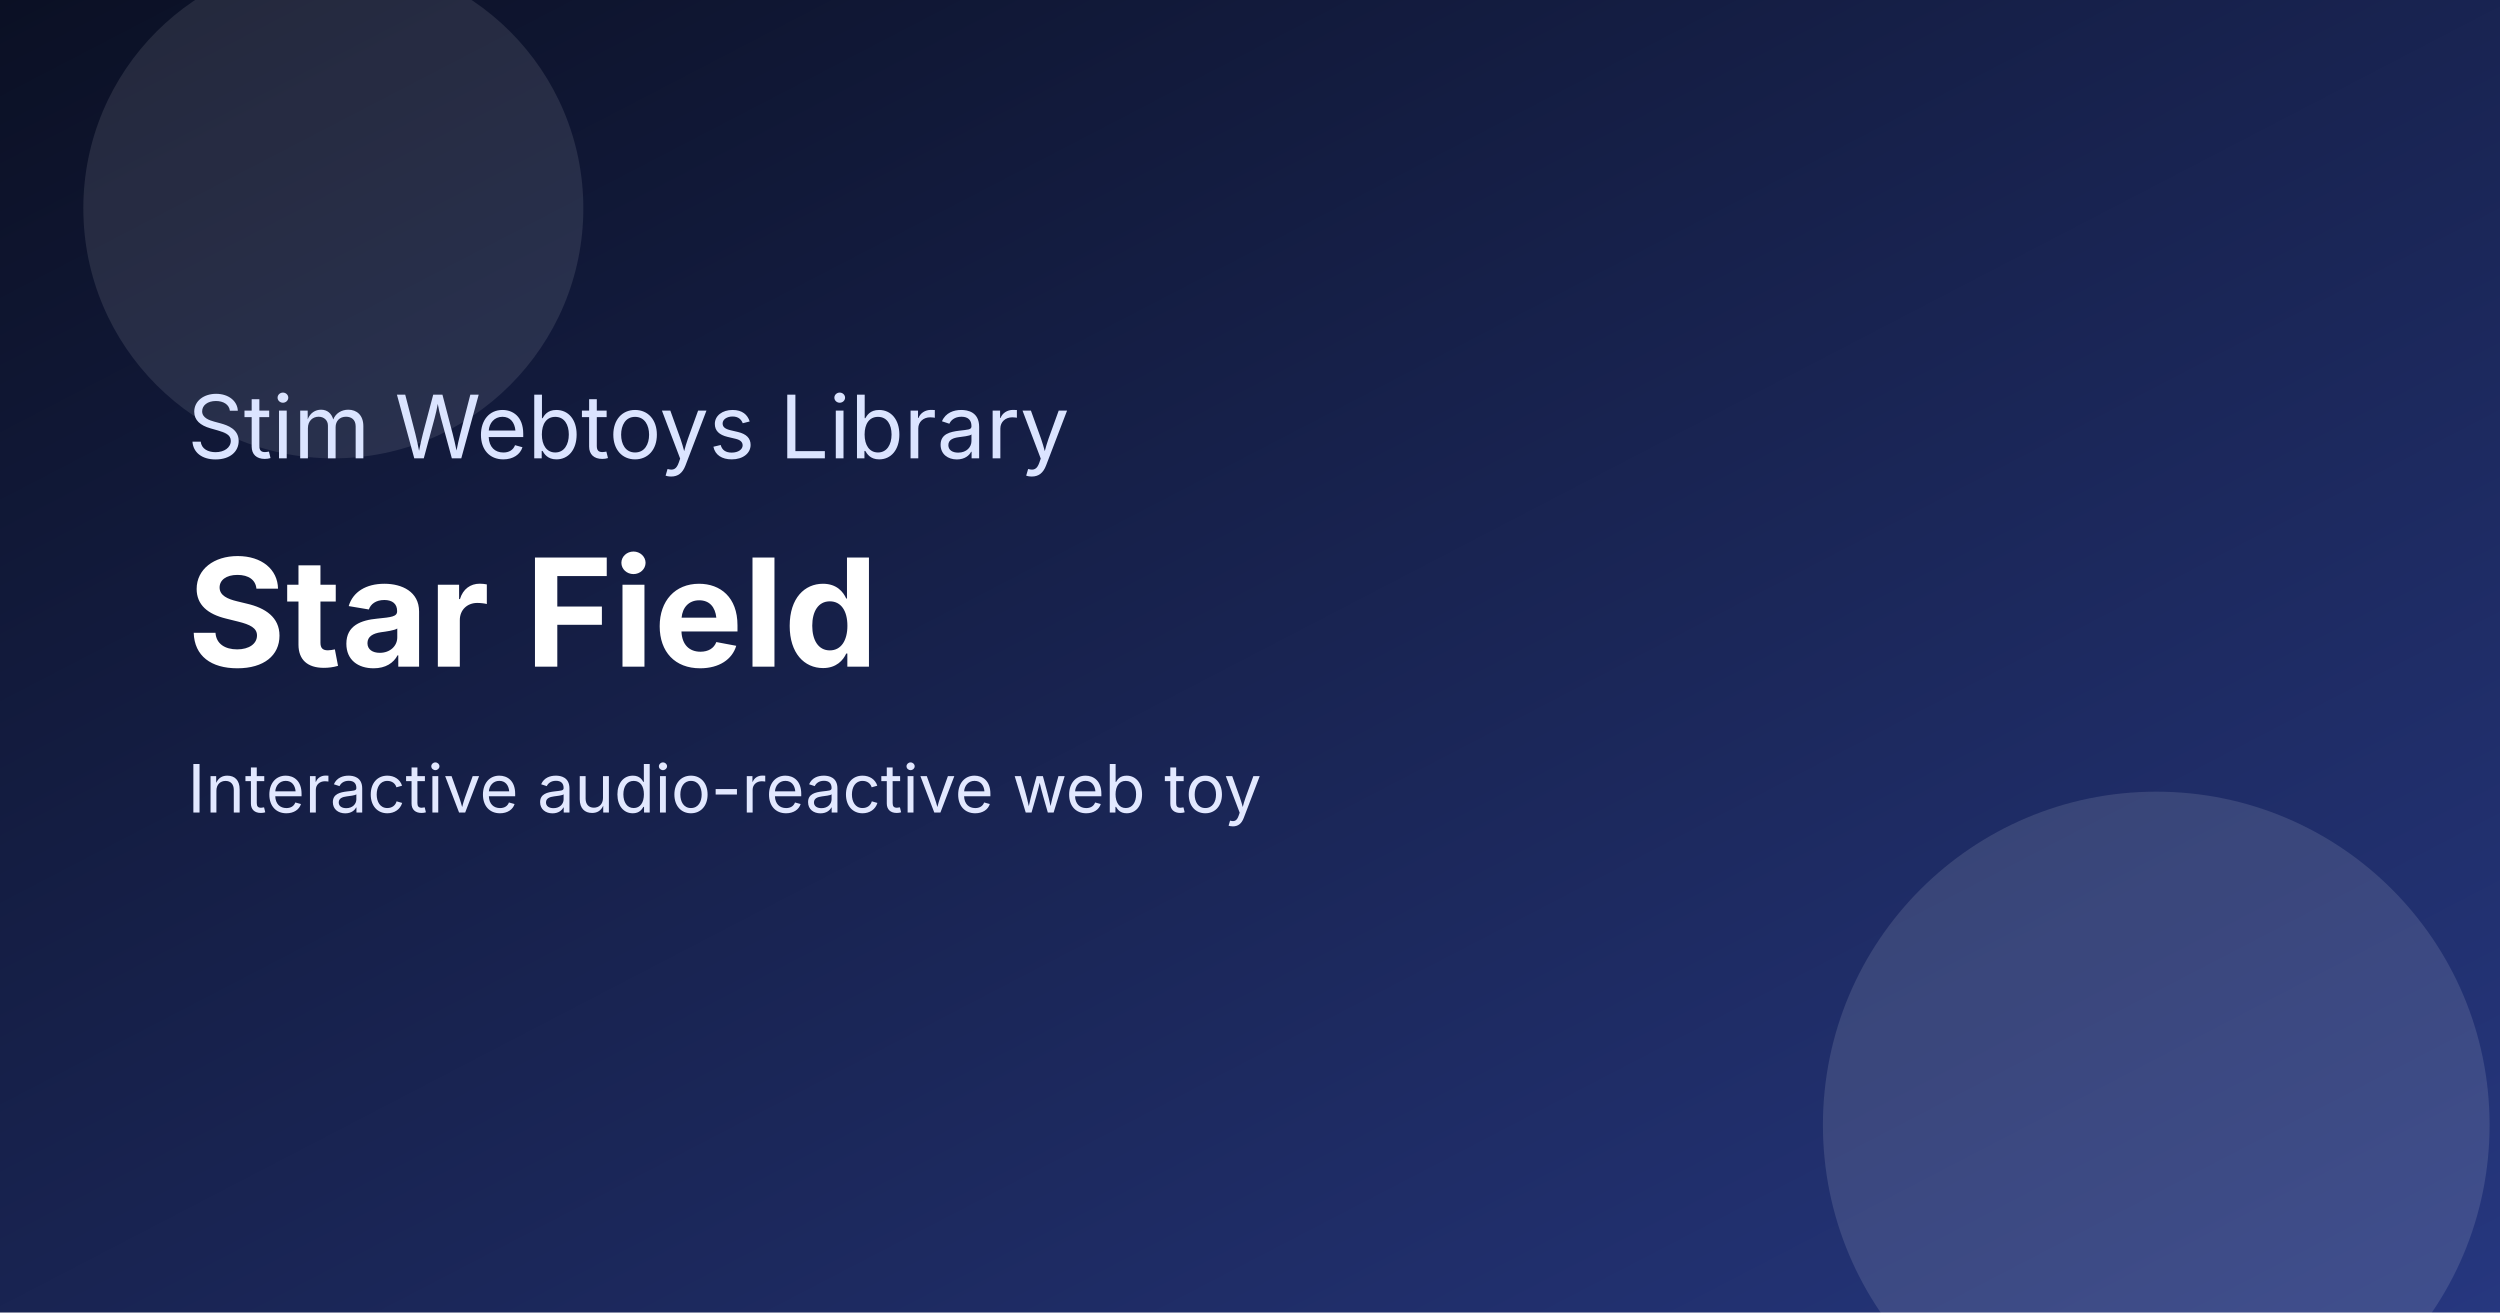
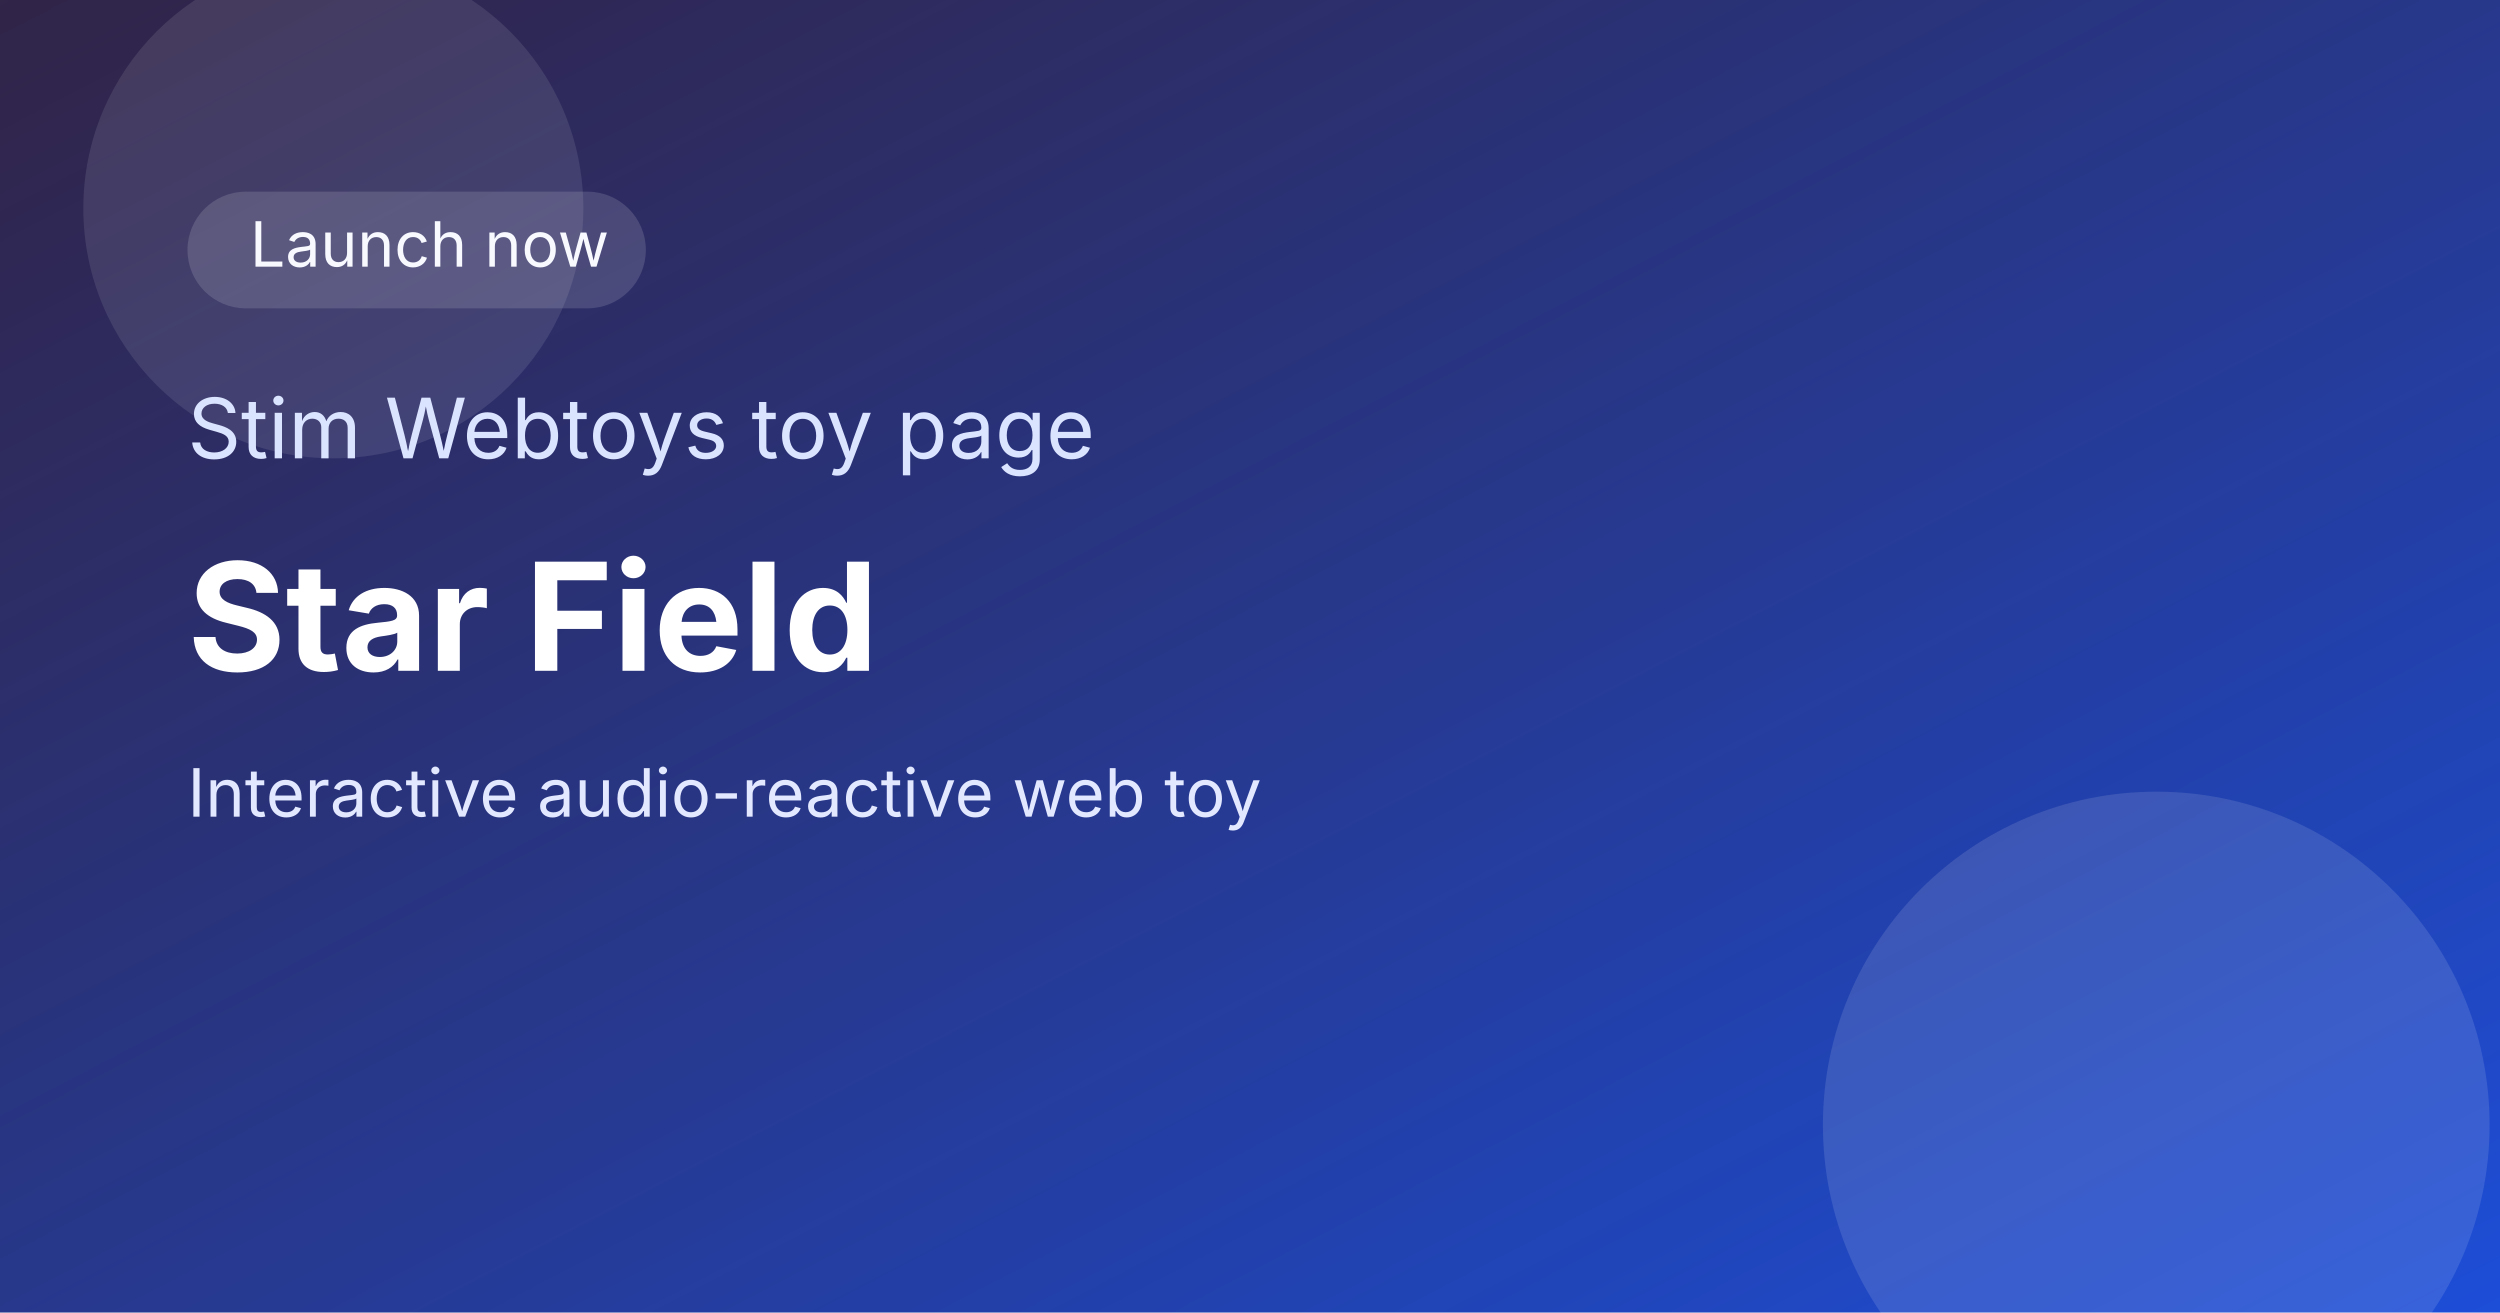
<svg xmlns="http://www.w3.org/2000/svg" width="1200" height="630" viewBox="0 0 1200 630" role="img" aria-label="Star Field">
  <defs>
    <linearGradient id="bg" x1="0" y1="0" x2="1" y2="1">
-       <stop offset="0%" stop-color="#0b1024" />
-       <stop offset="100%" stop-color="#26377f" />
+       <stop offset="0%" stop-color="#1a0c33" />
+       <stop offset="100%" stop-color="#1d4ed8" />
+     </linearGradient>
+     <linearGradient id="shine" x1="0" y1="0" x2="1" y2="1">
+       <stop offset="0%" stop-color="rgba(255,255,255,0.25)" />
+       <stop offset="100%" stop-color="rgba(255,255,255,0)" />
    </linearGradient>
  </defs>
  <rect width="1200" height="630" fill="url(#bg)" />
+   <rect x="0" y="0" width="1200" height="630" fill="url(#shine)" opacity="0.4" />
  <circle cx="1035" cy="540" r="160" fill="rgba(255,255,255,0.12)" />
  <circle cx="160" cy="100" r="120" fill="rgba(255,255,255,0.1)" />
-   <text x="90" y="220" font-size="42" fill="#dbe4ff" font-family="Inter, Arial, sans-serif">Stim Webtoys Library</text>
-   <text x="90" y="320" font-size="72" font-weight="700" fill="#ffffff" font-family="Inter, Arial, sans-serif">Star Field</text>
-   <text x="90" y="390" font-size="32" fill="#e2e8ff" font-family="Inter, Arial, sans-serif">Interactive audio-reactive web toy</text>
+   <rect x="90" y="92" width="220" height="56" rx="28" fill="rgba(255,255,255,0.14)" />
+   <text x="120" y="128" font-size="30" fill="#f7f9ff" font-family="Inter, Arial, sans-serif">Launch now</text>
+   <text x="90" y="220" font-size="40" fill="#dbe4ff" font-family="Inter, Arial, sans-serif">Stim Webtoys toy page</text>
+   <text x="90" y="322" font-size="72" font-weight="700" fill="#ffffff" font-family="Inter, Arial, sans-serif">Star Field</text>
+   <text x="90" y="392" font-size="32" fill="#e2e8ff" font-family="Inter, Arial, sans-serif">Interactive audio-reactive web toy</text>
</svg>
